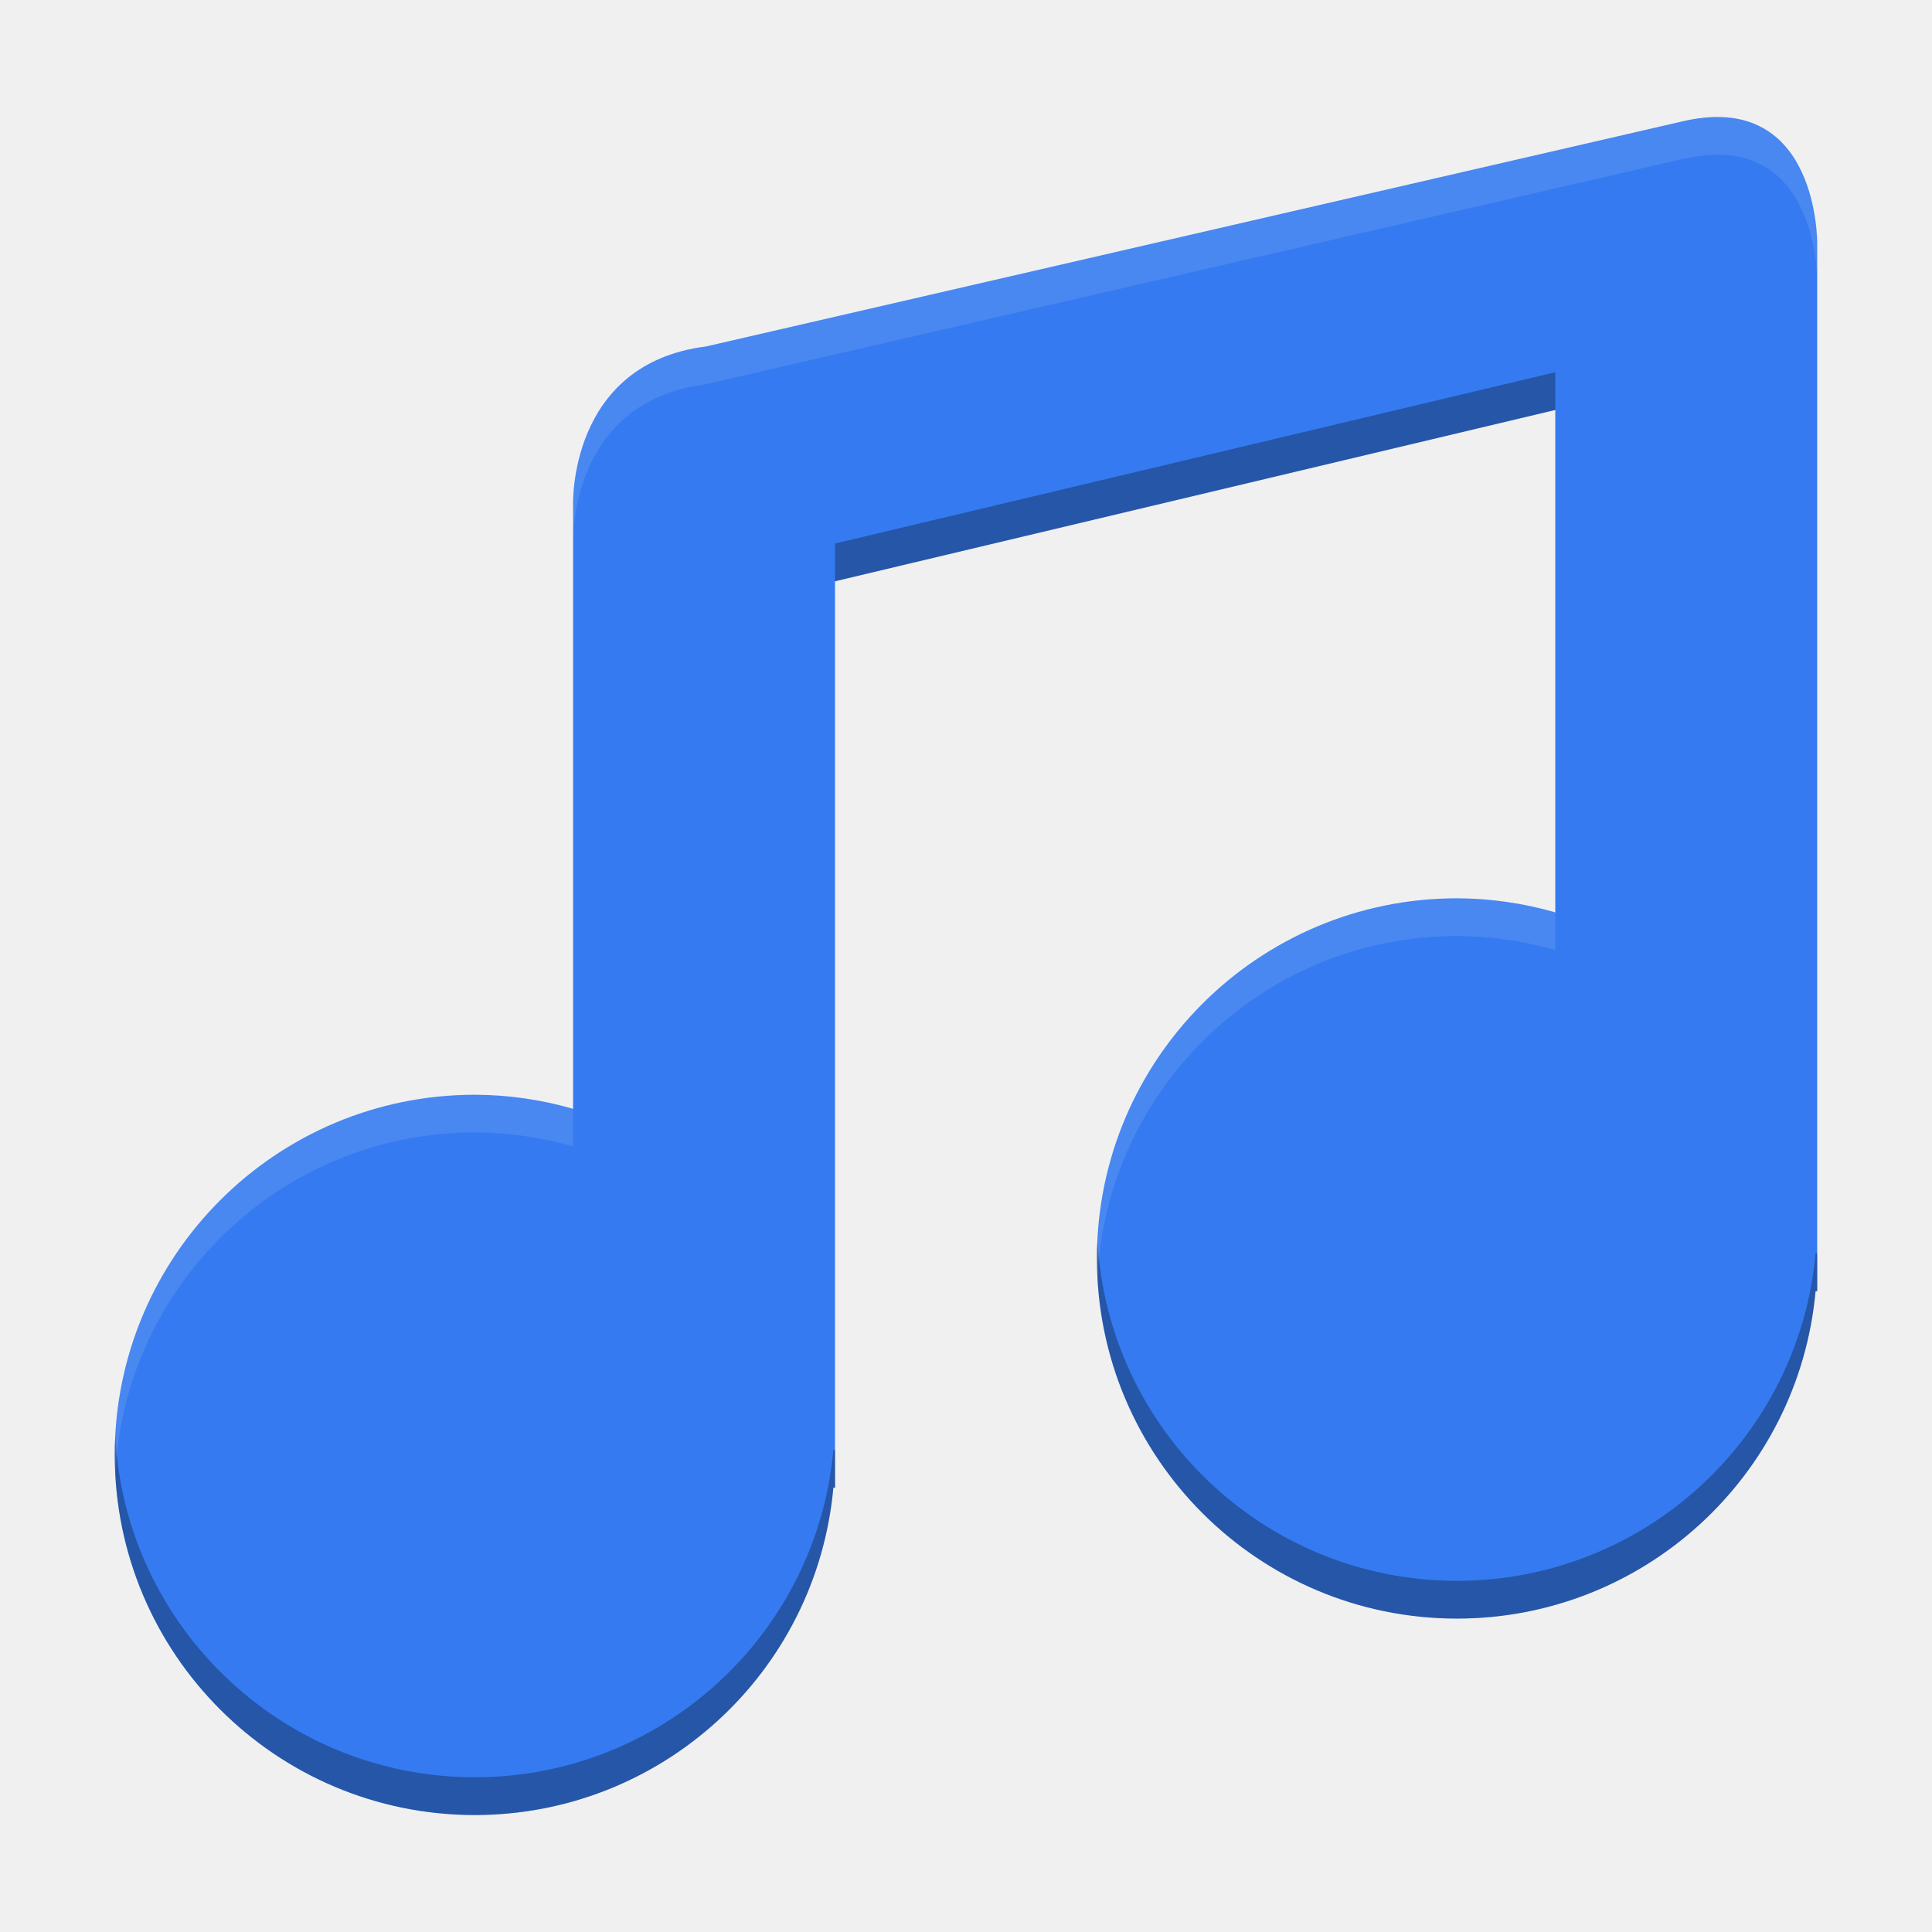
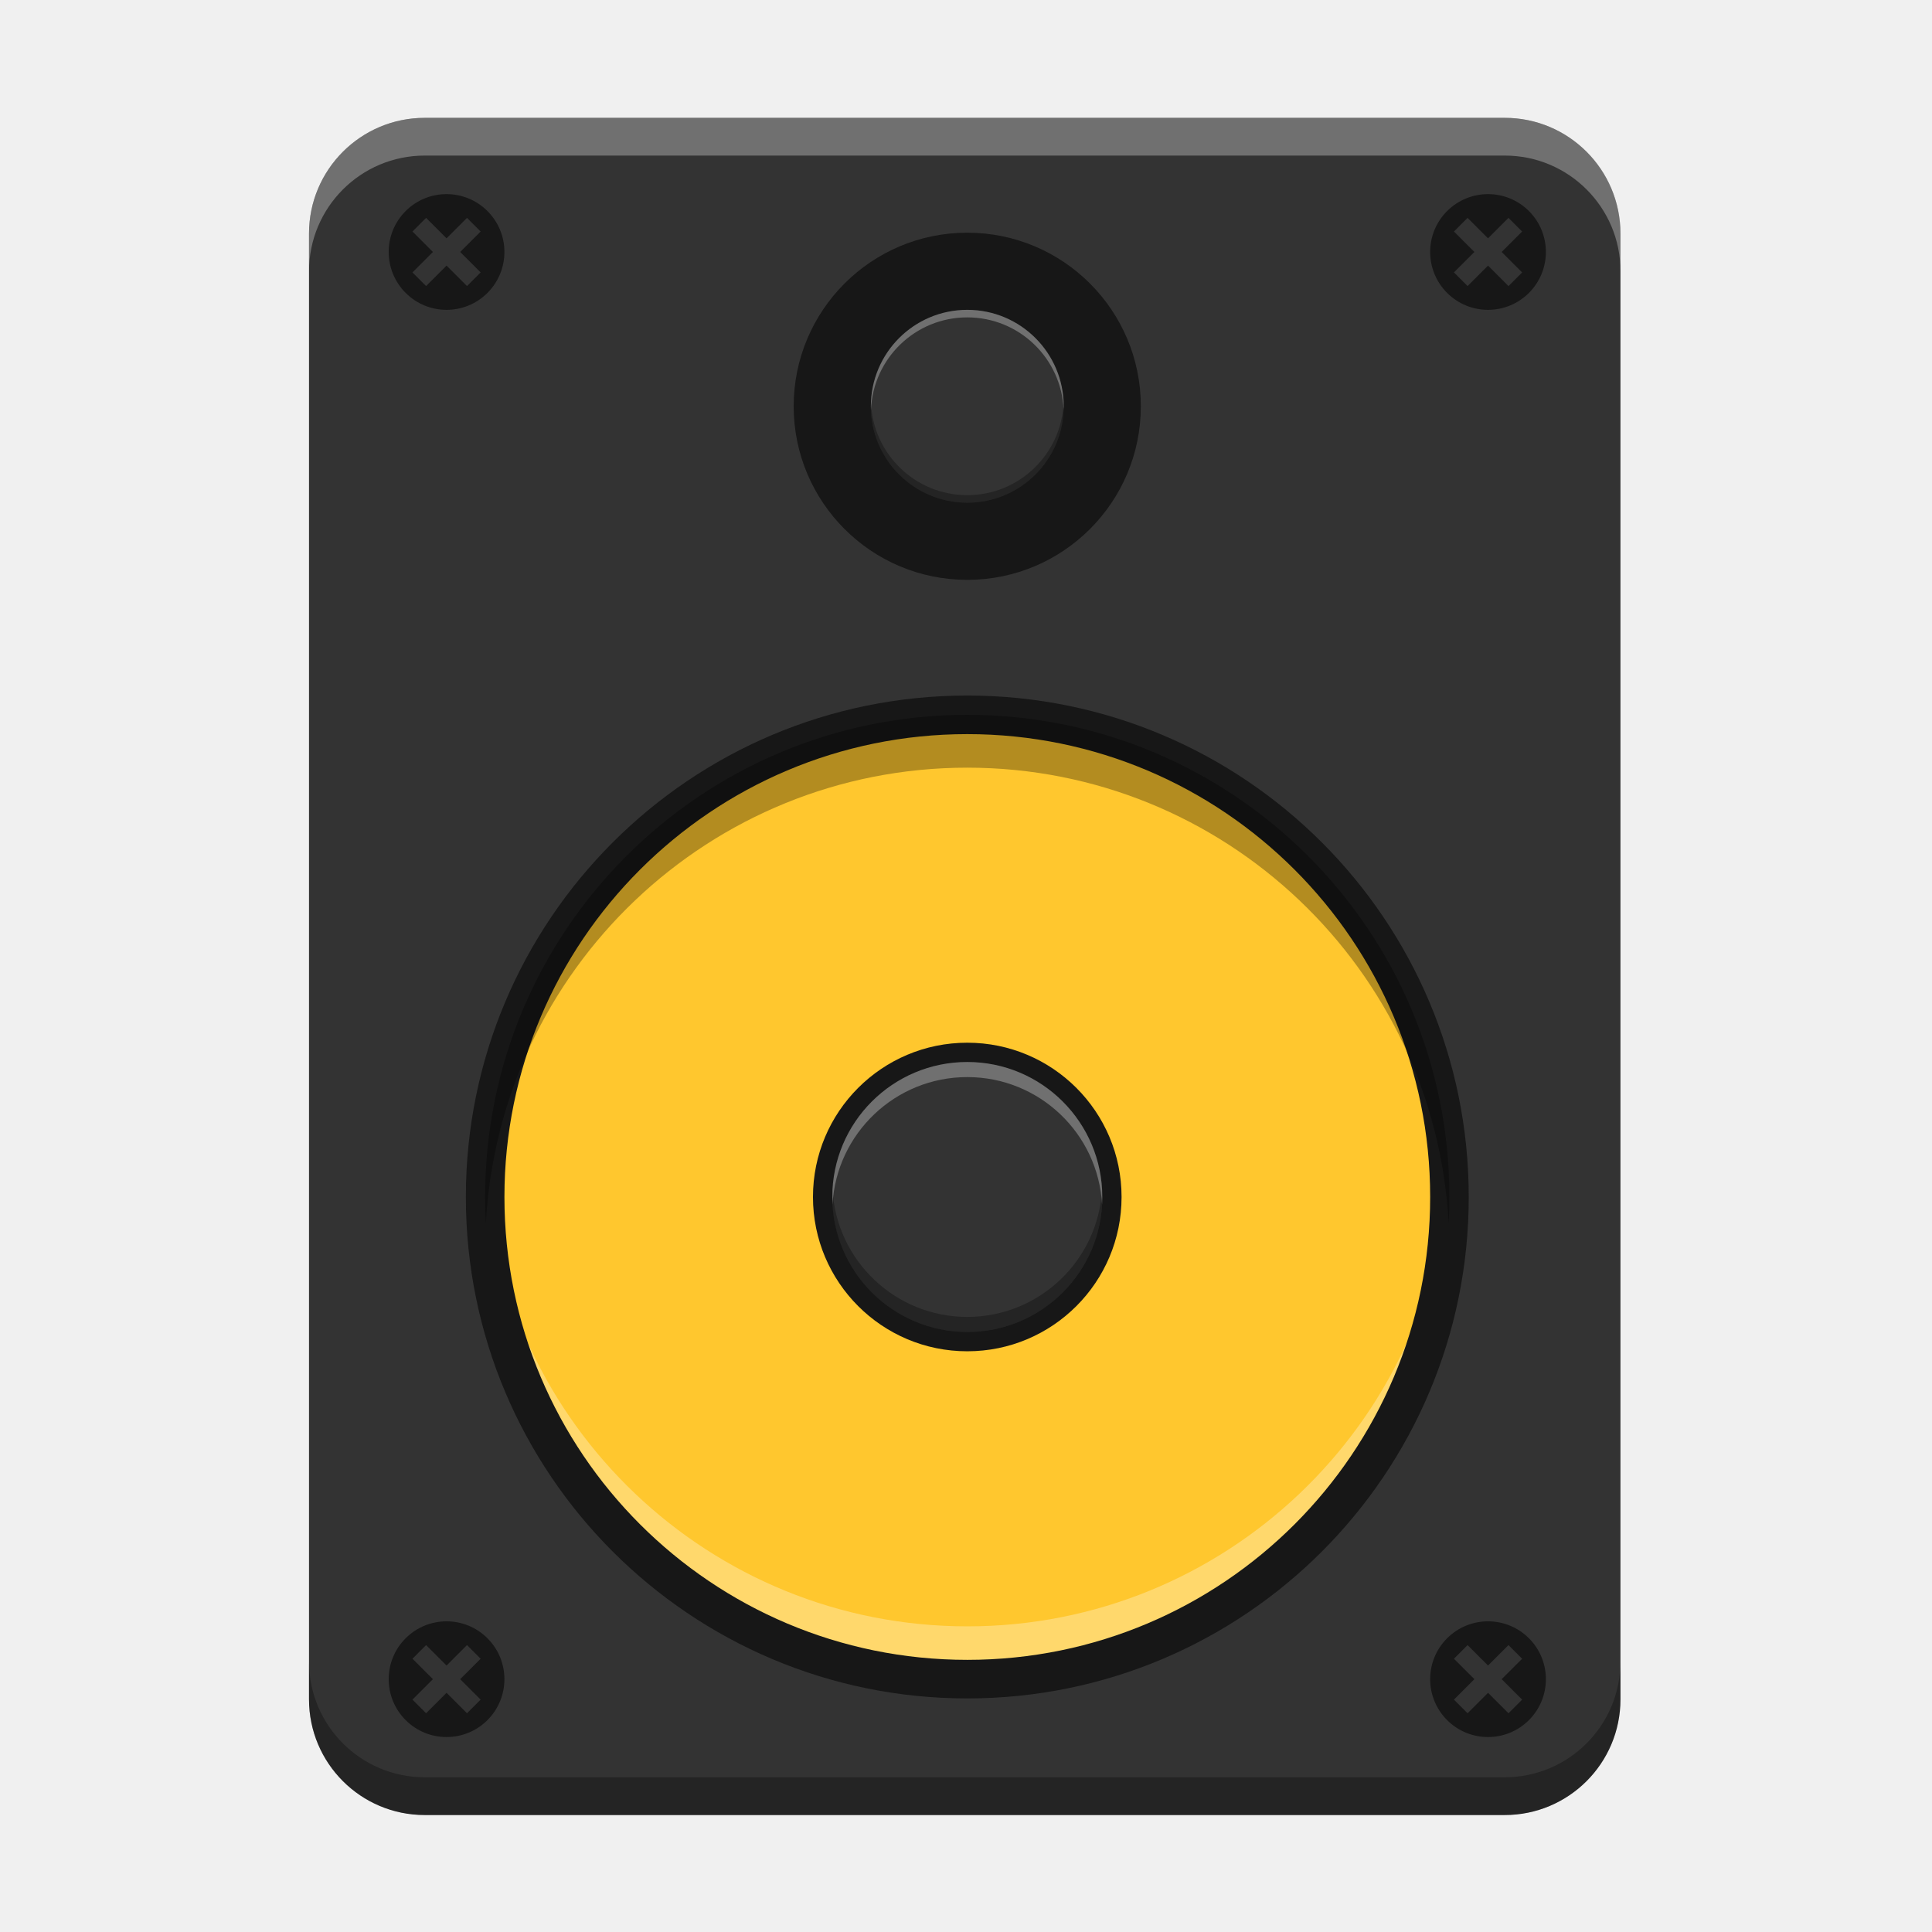
<svg xmlns="http://www.w3.org/2000/svg" width="512" height="512" version="1.1" viewBox="0 0 384 384">
-   <path d="m335.23 23.932-194.9 44.933c-27.47 3.461-26.423 31.592-26.423 31.592v119.93c-6.346-1.83-12.917-2.771-19.522-2.796-39.531 0-71.581 32.049-71.581 71.581 0 39.531 32.049 71.581 71.581 71.581 36.998-0.017 67.886-28.228 71.25-65.073h0.33v-180.15l143.16-34.049v99.86c-6.346-1.83-12.917-2.771-19.522-2.796-39.531 0-71.581 32.049-71.581 71.581s32.049 71.581 71.581 71.581c36.998-0.017 67.886-28.228 71.25-65.073h0.33v-208.23s0.339-30.003-25.957-24.466z" fill="#357af0" stroke-width="1.085" />
-   <path transform="scale(.75)" d="m412.18 98.641-190.88 45.4v10l190.88-45.4v-10zm-121.34 229.86c-0.086 1.656-0.131 3.322-0.131 5 0 52.708 42.733 95.441 95.441 95.441 49.33-0.023 90.515-37.637 95-86.764h0.441v-10h-0.441c-4.485 49.127-45.67 86.741-95 86.764-51.031 0-92.71-40.057-95.311-90.441zm-260.29 52.059c-0.086 1.656-0.131 3.322-0.131 5 0 52.708 42.733 95.441 95.441 95.441 49.33-0.023 90.515-37.637 95-86.764h0.441v-10h-0.441c-4.485 49.127-45.67 86.74-95 86.764-51.031 0-92.71-40.057-95.311-90.441z" opacity=".3" stroke-width="1.446" />
-   <path transform="scale(.75)" d="m454.56 31.004c-2.323 0.04-4.845 0.329-7.584 0.906l-259.87 59.91c-36.626 4.615-35.23 42.121-35.23 42.121v10s-1.396-37.506 35.23-42.121l259.87-59.91c35.062-7.383 34.609 32.621 34.609 32.621v-10s0.384-33.999-27.025-33.527zm-68.416 207.05c-52.708 0-95.441 42.733-95.441 95.441 0 1.677 0.045 3.344 0.131 5 2.601-50.384 44.28-90.441 95.311-90.441 8.806 0.034 17.568 1.288 26.029 3.728v-10c-8.462-2.44-17.223-3.695-26.029-3.728zm-260.29 52.059c-52.708 0-95.441 42.733-95.441 95.441 0 1.677 0.045 3.344 0.131 5 2.601-50.384 44.28-90.439 95.311-90.439 8.806 0.034 17.568 1.286 26.029 3.727v-10c-8.462-2.44-17.223-3.695-26.029-3.728z" fill="#fff" opacity=".1" stroke-width="1.446" />
+   <defs>
+     <clipPath>
+       <rect width="384" height="384" />
+     </clipPath>
+     <clipPath>
+       <rect width="384" height="384" />
+     </clipPath>
+     <clipPath>
+       <rect width="384" height="384" />
+     </clipPath>
+     <clipPath>
+       <rect width="384" height="384" />
+     </clipPath>
+     <clipPath>
+       <rect width="384" height="384" />
+     </clipPath>
+     <clipPath>
+       <rect width="384" height="384" />
+     </clipPath>
+     <clipPath>
+       <rect width="384" height="384" />
+     </clipPath>
+     <clipPath>
+       <rect width="384" height="384" />
+     </clipPath>
+   </defs>
+   <path d="m84.418 23.422h214.66c12.703 0 23 10.297 23 23v291.33c0 12.703-10.297 23-23 23h-214.66c-12.703 0-23-10.297-23-23v-291.33c0-12.703 10.297-23 23-23z" fill="#333" />
+   <g fill="#171717">
+     <path d="m96.887 41.949c-4.492-4.488-11.773-4.488-16.262 0-4.492 4.492-4.492 11.773 0 16.266 4.488 4.492 11.77 4.492 16.262 0 4.492-4.492 4.492-11.773 0-16.266zm-4.066 1.355 2.711 2.711-4.066 4.066 4.066 4.066-2.711 2.711-4.066-4.066-4.066 4.066-2.707-2.711 4.062-4.066-4.062-4.066 2.707-2.711 4.066 4.066z" />
+     <path d="m303.89 41.949c-4.492-4.488-11.773-4.488-16.266 0-4.492 4.492-4.492 11.773 0 16.266 4.492 4.492 11.773 4.492 16.266 0 4.488-4.492 4.488-11.773 0-16.266zm-4.066 1.355 2.711 2.711-4.066 4.066 4.066 4.066-2.711 2.711-4.066-4.066-4.066 4.066-2.711-2.711 4.066-4.066-4.066-4.066 2.711-2.711 4.066 4.066z" />
+     <path d="m303.89 325.62c-4.492-4.492-11.773-4.492-16.266 0-4.492 4.488-4.492 11.77 0 16.262 4.492 4.492 11.773 4.492 16.266 0 4.488-4.492 4.488-11.773 0-16.262zm-4.066 1.355 2.711 2.711-4.066 4.062 4.066 4.066-2.711 2.711-4.066-4.066-4.066 4.066-2.711-2.711 4.066-4.066-4.066-4.062 2.711-2.711 4.066 4.062z" />
+     <path d="m96.887 325.62c-4.492-4.492-11.773-4.492-16.262 0-4.492 4.488-4.492 11.77 0 16.262 4.488 4.492 11.77 4.492 16.262 0 4.492-4.492 4.492-11.773 0-16.262zm-4.066 1.355 2.711 2.711-4.066 4.062 4.066 4.066-2.711 2.711-4.066-4.066-4.066 4.066-2.707-2.711 4.062-4.066-4.062-4.062 2.707-2.711 4.066 4.062z" />
+     <path d="m226.75 80.75c0 19.055-15.445 34.5-34.5 34.5-19.055 0-34.5-15.445-34.5-34.5s15.445-34.5 34.5-34.5c19.055 0 34.5 15.445 34.5 34.5z" />
+   </g>
+   <path d="m211.42 80.75c0 10.586-8.582 19.164-19.168 19.164-10.586 0-19.164-8.578-19.164-19.164s8.578-19.168 19.164-19.168c10.586 0 19.168 8.582 19.168 19.168z" fill="#333" />
+   <path d="m288.09 237.91c0 52.93-42.906 95.832-95.832 95.832-52.926 0-95.832-42.902-95.832-95.832 0-52.926 42.906-95.832 95.832-95.832 52.926 0 95.832 42.906 95.832 95.832z" fill="#ffc72e" />
+   <path transform="scale(.75)" d="m128.76 310.22c-0.125 2.318-0.193 4.651-0.193 7 0 70.573 57.208 127.78 127.78 127.78s127.78-57.202 127.78-127.78c0-2.349-0.068-4.682-0.193-7-3.635 67.317-59.365 120.78-127.58 120.78-68.219 0-123.95-53.459-127.58-120.78z" fill="#fff" opacity=".3" stroke-width="1.333" />
+   <path d="m288.09 237.91c0 52.93-42.906 95.832-95.832 95.832-52.926 0-95.832-42.902-95.832-95.832 0-52.926 42.906-95.832 95.832-95.832 52.926 0 95.832 42.906 95.832 95.832z" fill="none" stroke="#171717" stroke-width="7.667" />
+   <path d="m222.92 237.91c0-16.938-13.73-30.664-30.668-30.664s-30.668 13.727-30.668 30.664 13.73 30.668 30.668 30.668 30.668-13.73 30.668-30.668z" fill="#171717" />
+   <path d="m219.09 237.91c0-14.82-12.012-26.832-26.832-26.832-14.82 0-26.832 12.012-26.832 26.832s12.012 26.832 26.832 26.832c14.82 0 26.832-12.012 26.832-26.832z" fill="#333" />
+   <path transform="scale(.75)" d="m112.56 31.229c-16.938 0-30.666 13.73-30.666 30.668v10c0-16.937 13.729-30.668 30.666-30.668h286.22c16.937 0 30.668 13.73 30.668 30.668v-10c0-16.938-13.73-30.668-30.668-30.668h-286.22z" fill="#fff" opacity=".3" stroke-width="1.333" />
+   <g>
+     <path d="m84.417 360.75c-12.703 0-23-10.298-23-23.001v-7.5c0 12.703 10.296 23.001 23 23.001h214.66c12.703 0 23.001-10.298 23.001-23.001v7.5c0 12.703-10.298 23.001-23.001 23.001z" opacity=".3" />
+     <path transform="scale(.75)" d="m256.34 189.44c-70.568 0-127.78 57.208-127.78 127.78 0 2.349 0.068 4.682 0.193 7 3.635-67.312 59.363-120.78 127.58-120.78 68.219 0 123.95 53.463 127.58 120.78 0.125-2.318 0.193-4.651 0.193-7 0-70.568-57.21-127.78-127.78-127.78z" opacity=".3" stroke-width="1.333" />
+     <path transform="scale(.75)" d="m220.62 315.22c-0.036 0.662-0.059 1.329-0.059 2 0 19.76 16.015 35.775 35.775 35.775 19.76 0 35.777-16.015 35.777-35.775 0-0.671-0.022-1.338-0.059-2-1.038 18.83-16.63 33.775-35.719 33.775-19.089 0-34.679-14.946-35.717-33.775z" opacity=".3" stroke-width="1.333" />
+   </g>
+   <g stroke-width="1.333">
+     <path transform="scale(.75)" d="m256.34 281.44c-19.76 0-35.775 16.015-35.775 35.775 0 0.671 0.022 1.338 0.059 2 1.038-18.83 16.628-33.775 35.717-33.775 19.089 0 34.681 14.946 35.719 33.775 0.036-0.662 0.059-1.329 0.059-2 0-19.76-16.017-35.775-35.777-35.775z" fill="#fff" opacity=".3" />
+     <path transform="scale(.75)" d="m230.81 106.67c-0.013 0.332-0.025 0.664-0.025 1 0 14.115 11.436 25.553 25.551 25.553 14.115 0 25.559-11.438 25.559-25.553 0-0.336-0.013-0.668-0.025-1-0.526 13.651-11.754 24.553-25.533 24.553-13.78 0-25-10.902-25.525-24.553z" opacity=".3" />
+     <path transform="scale(.75)" d="m256.34 82.109c-14.115 0-25.551 11.442-25.551 25.557 0 0.335 0.013 0.668 0.025 1 0.526-13.65 11.746-24.557 25.525-24.557 13.779 0 25.007 10.906 25.533 24.557 0.013-0.332 0.025-0.665 0.025-1 0-14.115-11.444-25.557-25.559-25.557z" fill="#fff" opacity=".3" />
+   </g>
</svg>
